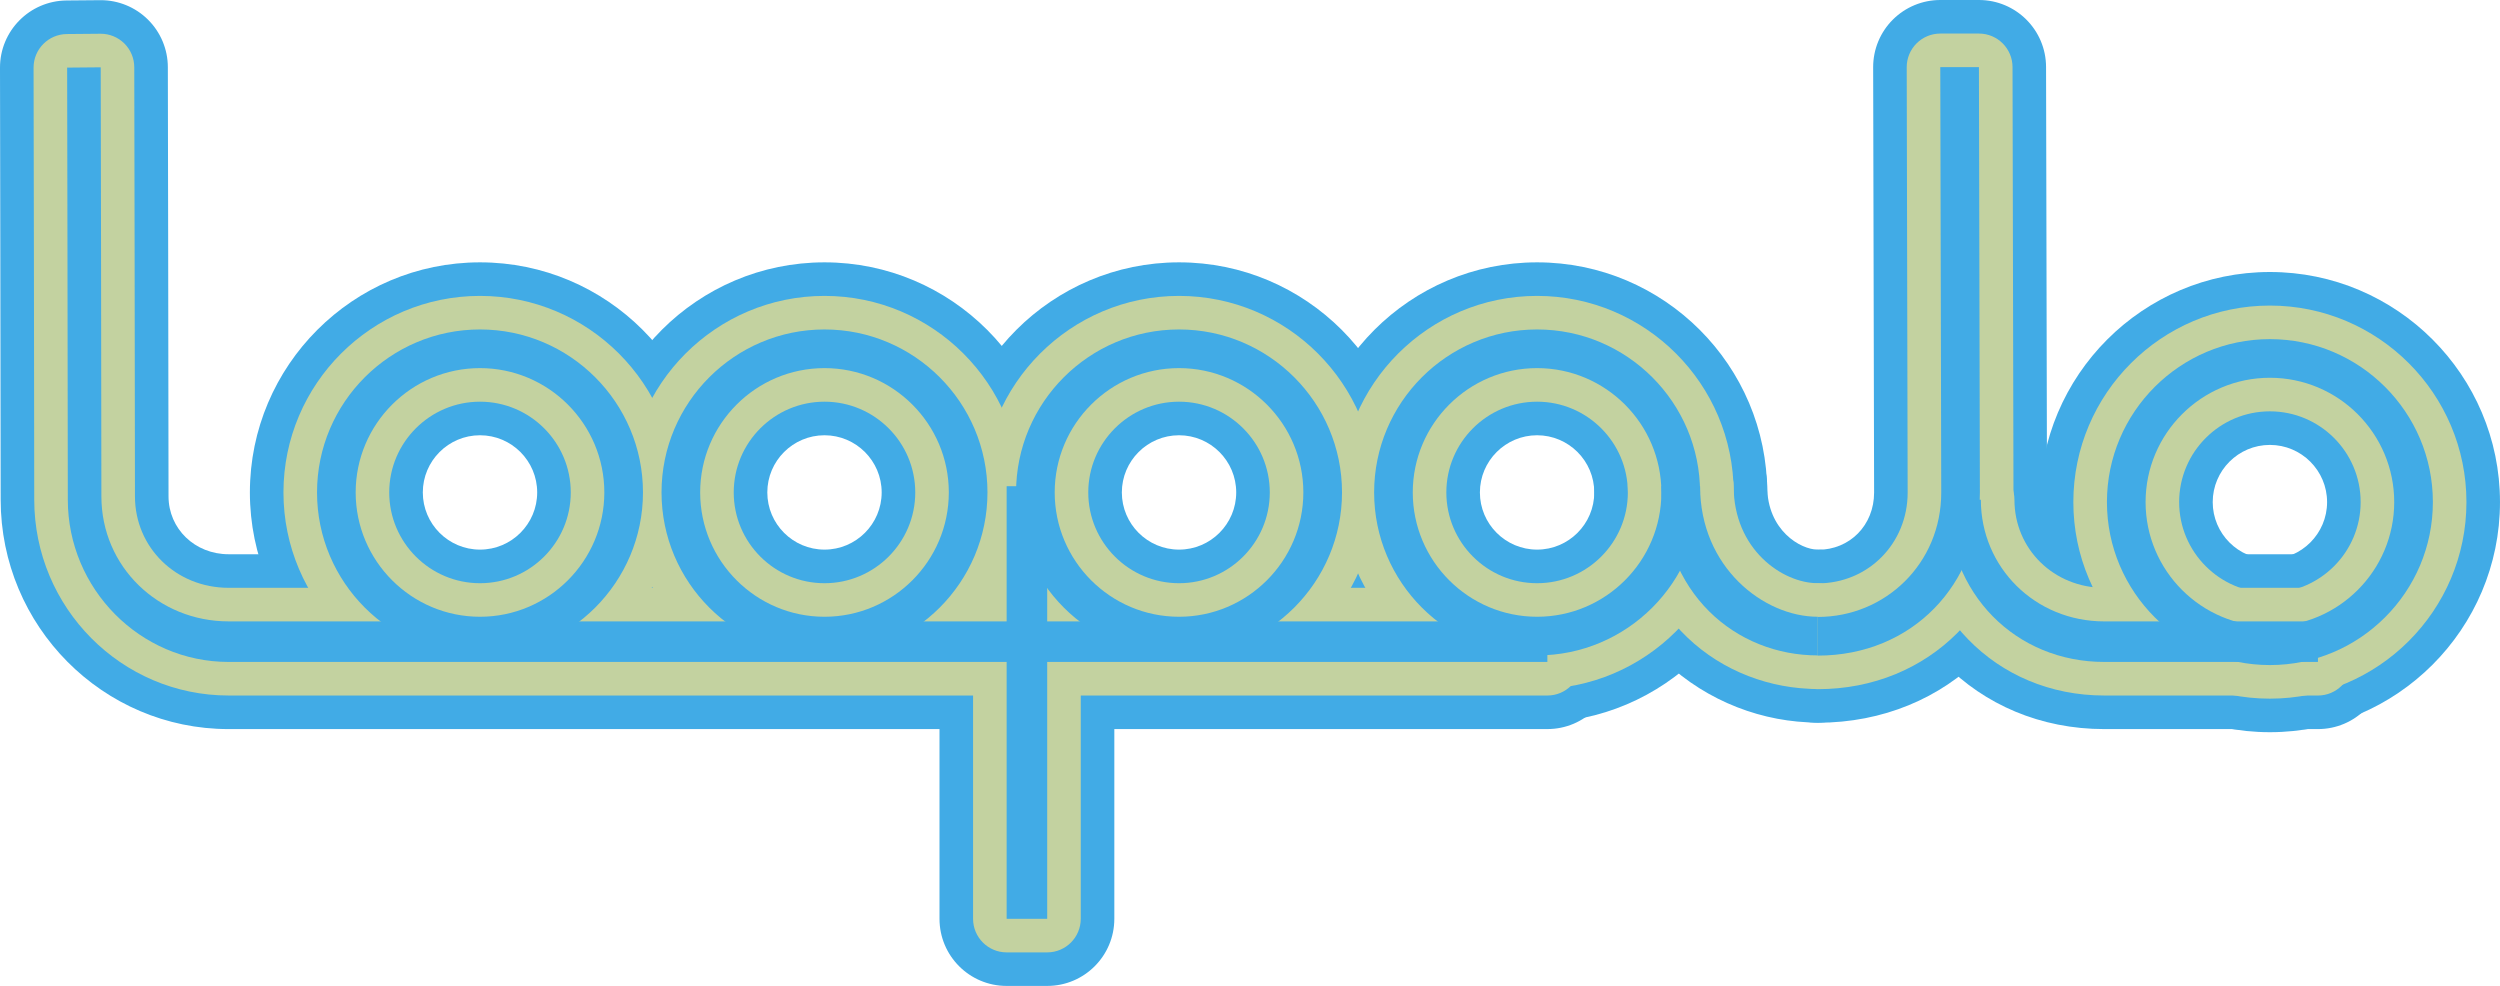
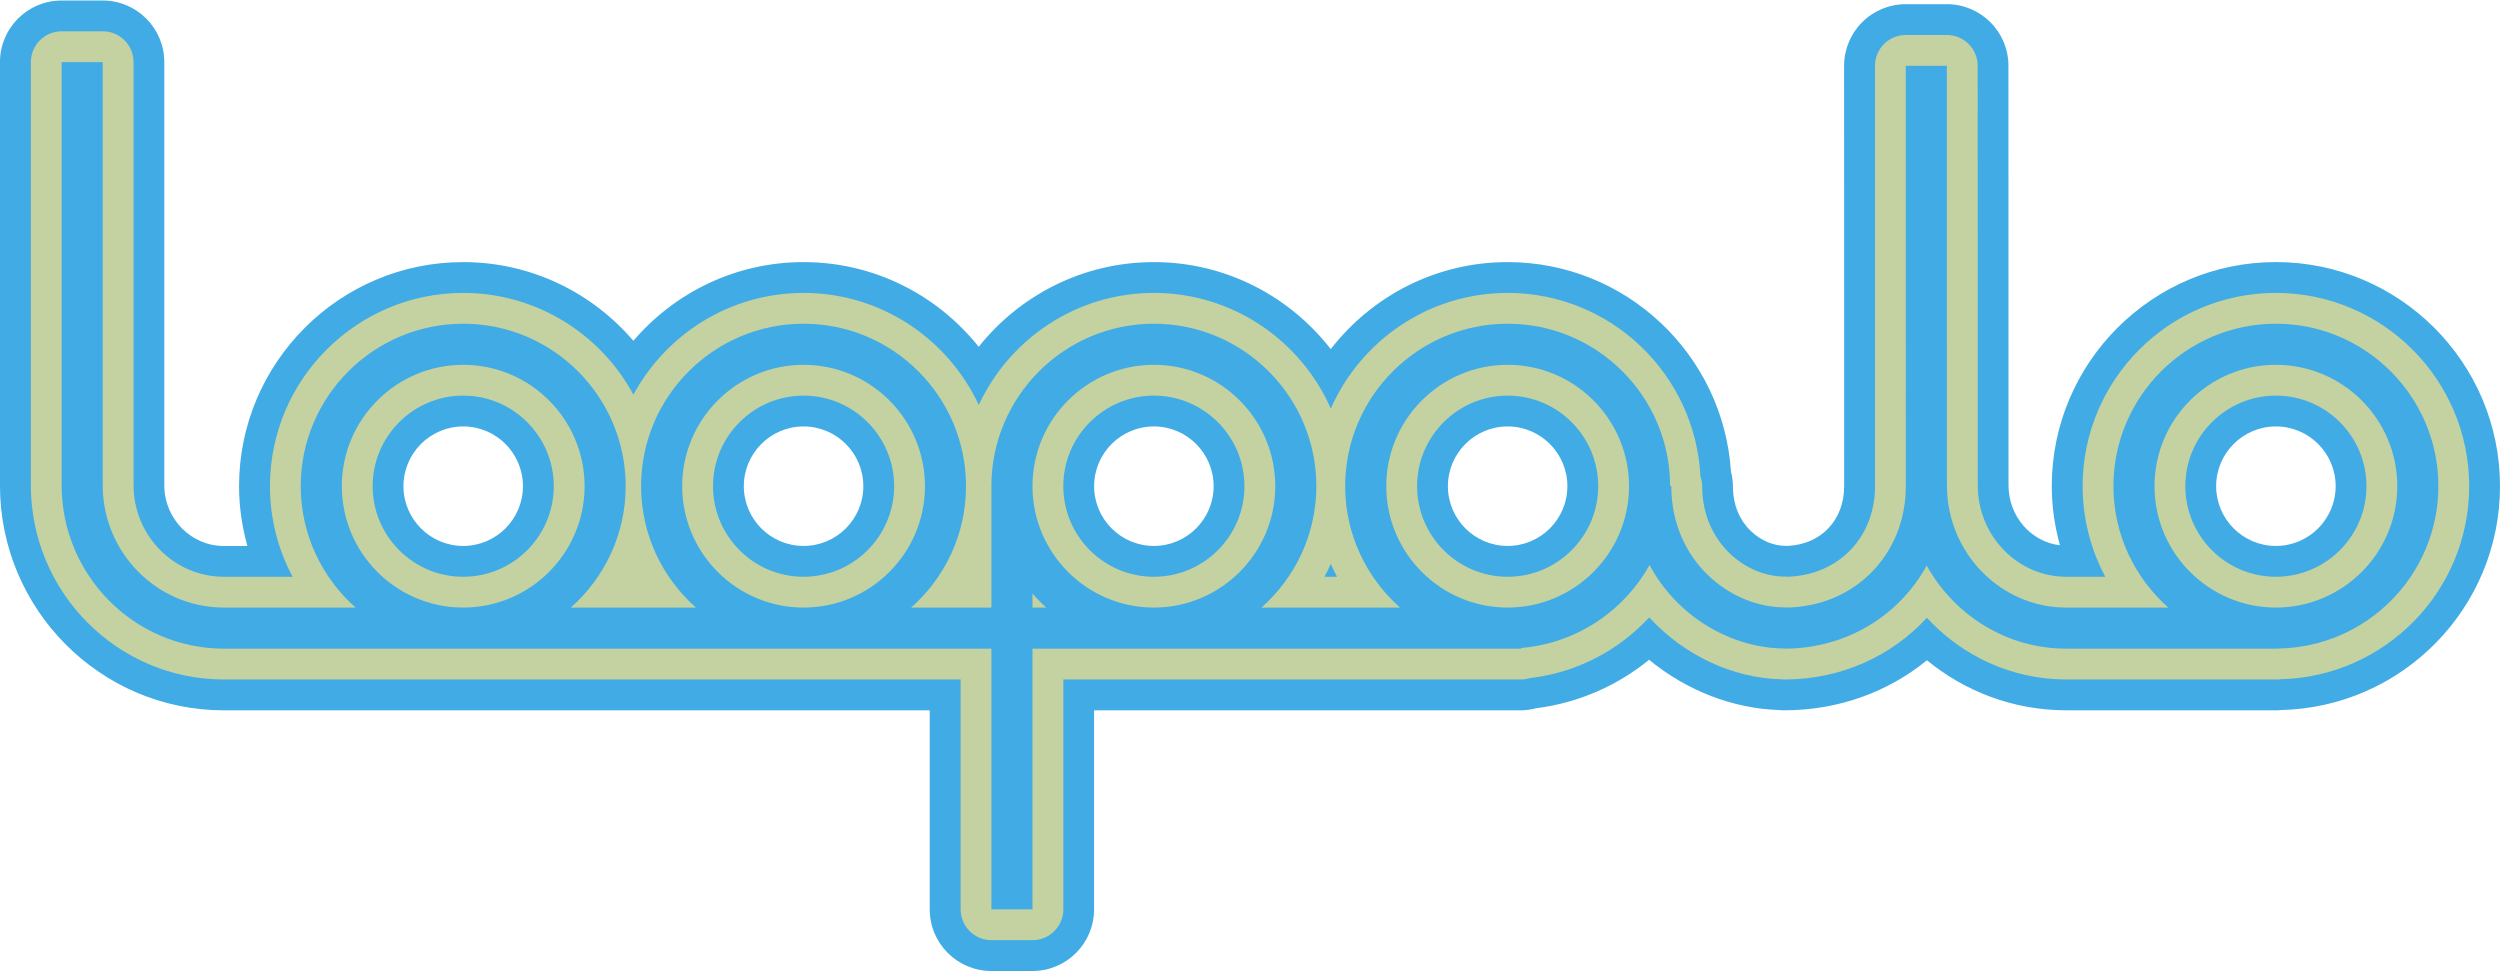
- <svg xmlns="http://www.w3.org/2000/svg" version="1.1" x="0px" y="0px" width="175px" height="69px" viewBox="0 0 175 69" overflow="visible" enable-background="new 0 0 175 69" xml:space="preserve">
-   <defs>
- </defs>
-   <path d="M33.6,45.879c-6.291,0-11.408-5.118-11.408-11.409c0-6.29,5.118-11.408,11.408-11.408c6.29,0,11.408,5.118,11.408,11.408  C45.008,40.761,39.89,45.879,33.6,45.879z M33.6,25.768c-4.798,0-8.703,3.904-8.703,8.702c0,4.799,3.905,8.703,8.703,8.703  s8.703-3.904,8.703-8.703C42.303,29.672,38.398,25.768,33.6,25.768z" />
-   <path d="M162.255,46.336H147.3c-6.163,0-10.99-4.731-10.99-11.355h2.35c0,4.731,3.796,8.517,8.641,8.517h14.955V46.336z" />
-   <path d="M57.715,45.879c-6.291,0-11.408-5.118-11.408-11.409c0-6.29,5.118-11.408,11.408-11.408c6.29,0,11.408,5.118,11.408,11.408  C69.123,40.761,64.004,45.879,57.715,45.879z M57.715,25.768c-4.799,0-8.703,3.904-8.703,8.702c0,4.799,3.904,8.703,8.703,8.703  c4.798,0,8.702-3.904,8.702-8.703C66.417,29.672,62.513,25.768,57.715,25.768z" />
-   <path d="M158.893,46.555c-6.291,0-11.408-5.118-11.408-11.408c0-6.29,5.117-11.408,11.408-11.408c6.29,0,11.408,5.118,11.408,11.408  C170.301,41.438,165.183,46.555,158.893,46.555z M158.893,26.444c-4.799,0-8.702,3.904-8.702,8.703c0,4.798,3.903,8.702,8.702,8.702  s8.702-3.904,8.702-8.702C167.595,30.348,163.692,26.444,158.893,26.444z" />
-   <path d="M82.533,45.879c-6.291,0-11.409-5.118-11.409-11.409c0-6.29,5.118-11.408,11.409-11.408c6.29,0,11.408,5.118,11.408,11.408  C93.941,40.761,88.823,45.879,82.533,45.879z M82.533,25.768c-4.799,0-8.704,3.904-8.704,8.702c0,4.799,3.905,8.703,8.704,8.703  c4.798,0,8.701-3.904,8.701-8.703C91.234,29.672,87.331,25.768,82.533,25.768z" />
-   <rect x="70.465" y="34.035" width="2.839" height="30.281" />
-   <path d="M107.596,45.879c-6.291,0-11.407-5.118-11.407-11.409c0-6.29,5.116-11.408,11.407-11.408s11.409,5.118,11.409,11.408  C119.005,40.761,113.887,45.879,107.596,45.879z M107.596,25.768c-4.798,0-8.702,3.904-8.702,8.702c0,4.799,3.904,8.703,8.702,8.703  c4.799,0,8.702-3.904,8.702-8.703C116.298,29.672,112.395,25.768,107.596,25.768z" />
-   <path d="M127.243,45.879c-5.678,0-10.944-4.274-10.944-11.845h2.707c0,5.678,4.452,9.139,8.237,9.139V45.879z" />
-   <path d="M108.317,46.336H16.002c-6.206,0-11.255-5.129-11.255-11.357C4.747,29.394,4.7,4.733,4.7,4.733l2.35-0.021  c0,0,0.047,24.444,0.047,30.03c0,4.932,3.995,8.755,8.905,8.755h92.314V46.336z" />
-   <path d="M127.243,45.892v-2.706c4.731,0,8.644-3.744,8.644-8.708L135.82,4.7h2.705l0.066,29.778  C138.591,40.878,133.867,45.892,127.243,45.892z" />
-   <path fill="#41ABE6" d="M33.6,50.579c-8.882,0-16.108-7.226-16.108-16.108c0-8.881,7.226-16.107,16.108-16.107  s16.107,7.226,16.107,16.107C49.708,43.353,42.482,50.579,33.6,50.579z M33.6,30.468c-2.208,0-4.003,1.795-4.003,4.002  c0,2.208,1.796,4.003,4.003,4.003s4.003-1.796,4.003-4.003C37.603,32.263,35.808,30.468,33.6,30.468z" />
-   <path fill="#41ABE6" d="M147.3,51.036c-8.944,0-15.689-6.901-15.689-16.055c0-2.595,2.104-4.7,4.699-4.7h2.35  c2.597,0,4.699,2.104,4.699,4.7c0,2.14,1.732,3.817,3.941,3.817h14.955c2.596,0,4.699,2.104,4.699,4.7v2.839  c0,2.596-2.104,4.699-4.699,4.699H147.3z" />
-   <path fill="#41ABE6" d="M57.715,50.579c-8.882,0-16.108-7.226-16.108-16.108c0-8.881,7.226-16.107,16.108-16.107  c8.881,0,16.107,7.226,16.107,16.107C73.822,43.353,66.596,50.579,57.715,50.579z M57.715,30.468c-2.208,0-4.003,1.795-4.003,4.002  c0,2.208,1.796,4.003,4.003,4.003c2.207,0,4.002-1.796,4.002-4.003C61.717,32.263,59.922,30.468,57.715,30.468z" />
-   <path fill="#41ABE6" d="M158.893,51.254c-8.882,0-16.107-7.226-16.107-16.107s7.226-16.107,16.107-16.107  c8.881,0,16.106,7.226,16.106,16.107S167.774,51.254,158.893,51.254z M158.893,31.144c-2.207,0-4.003,1.795-4.003,4.003  c0,2.207,1.796,4.002,4.003,4.002c2.206,0,4.003-1.796,4.003-4.002C162.896,32.939,161.099,31.144,158.893,31.144z" />
-   <path fill="#41ABE6" d="M82.533,50.579c-8.882,0-16.108-7.226-16.108-16.108c0-8.881,7.226-16.107,16.108-16.107  c8.881,0,16.107,7.226,16.107,16.107C98.641,43.353,91.415,50.579,82.533,50.579z M82.533,30.468c-2.208,0-4.004,1.795-4.004,4.002  c0,2.208,1.796,4.003,4.004,4.003c2.207,0,4.002-1.796,4.002-4.003C86.535,32.263,84.74,30.468,82.533,30.468z" />
-   <path fill="#41ABE6" d="M70.465,69.015c-2.596,0-4.7-2.104-4.7-4.699V34.035c0-2.595,2.104-4.7,4.7-4.7h2.839  c2.595,0,4.699,2.104,4.699,4.7v30.281c0,2.596-2.104,4.699-4.699,4.699H70.465z" />
-   <path fill="#41ABE6" d="M107.596,50.579c-8.882,0-16.107-7.226-16.107-16.108c0-8.881,7.225-16.107,16.107-16.107  c8.883,0,16.108,7.226,16.108,16.107C123.705,43.353,116.479,50.579,107.596,50.579z M107.596,30.468  c-2.207,0-4.003,1.795-4.003,4.002c0,2.208,1.796,4.003,4.003,4.003s4.003-1.796,4.003-4.003  C111.599,32.263,109.803,30.468,107.596,30.468z" />
-   <path fill="#41ABE6" d="M127.243,50.579c-7.584,0-15.644-5.799-15.644-16.544c0-2.595,2.104-4.7,4.699-4.7h2.707  c2.596,0,4.699,2.104,4.699,4.7c0,3.099,2.343,4.439,3.538,4.439c2.596,0,4.699,2.104,4.699,4.7v2.706  C131.942,48.475,129.838,50.579,127.243,50.579z" />
-   <path fill="#41ABE6" d="M16.002,51.036c-8.797,0-15.955-7.203-15.955-16.057C0.047,29.396,0,4.742,0,4.742  c-0.005-2.583,2.076-4.686,4.659-4.709c0,0,2.377-0.021,2.391-0.021c1.237,0,2.425,0.488,3.305,1.359  c0.89,0.88,1.392,2.08,1.394,3.331c0,0,0.048,24.451,0.048,30.04c0,2.274,1.847,4.055,4.206,4.055h92.314  c2.596,0,4.699,2.104,4.699,4.7v2.839c0,2.596-2.104,4.699-4.699,4.699H16.002z" />
-   <path fill="#41ABE6" d="M127.243,50.591c-2.596,0-4.699-2.104-4.699-4.699v-2.706c0-2.595,2.104-4.699,4.699-4.699  c2.248,0,3.944-1.724,3.944-4.009L131.121,4.71c-0.003-1.249,0.49-2.447,1.372-3.33C133.375,0.497,134.571,0,135.82,0h2.705  c2.592,0,4.694,2.098,4.699,4.689l0.066,29.778C143.291,43.664,136.392,50.591,127.243,50.591z" />
-   <path fill="#C3D2A0" d="M33.6,48.229c-7.586,0-13.758-6.172-13.758-13.759c0-7.586,6.171-13.757,13.758-13.757  s13.757,6.171,13.757,13.757C47.357,42.057,41.187,48.229,33.6,48.229z M33.6,28.118c-3.503,0-6.354,2.85-6.354,6.353  c0,3.503,2.851,6.354,6.354,6.354s6.353-2.85,6.353-6.354C39.953,30.967,37.103,28.118,33.6,28.118z" />
-   <path fill="#C3D2A0" d="M147.3,48.686c-7.605,0-13.34-5.892-13.34-13.705c0-1.298,1.052-2.35,2.35-2.35h2.35  c1.298,0,2.351,1.052,2.351,2.35c0,3.458,2.763,6.167,6.29,6.167h14.955c1.298,0,2.351,1.052,2.351,2.35v2.839  c0,1.298-1.053,2.35-2.351,2.35H147.3z" />
-   <path fill="#C3D2A0" d="M57.715,48.229c-7.586,0-13.758-6.172-13.758-13.759c0-7.586,6.171-13.757,13.758-13.757  c7.586,0,13.757,6.171,13.757,13.757C71.472,42.057,65.301,48.229,57.715,48.229z M57.715,28.118c-3.503,0-6.354,2.85-6.354,6.353  c0,3.503,2.85,6.354,6.354,6.354c3.502,0,6.353-2.85,6.353-6.354C64.067,30.967,61.217,28.118,57.715,28.118z" />
-   <path fill="#C3D2A0" d="M158.893,48.906c-7.587,0-13.759-6.172-13.759-13.759s6.172-13.757,13.759-13.757  c7.586,0,13.758,6.171,13.758,13.757S166.479,48.906,158.893,48.906z M158.893,28.794c-3.503,0-6.352,2.85-6.352,6.353  c0,3.502,2.849,6.352,6.352,6.352c3.502,0,6.352-2.85,6.352-6.352C165.245,31.644,162.395,28.794,158.893,28.794z" />
-   <path fill="#C3D2A0" d="M82.533,48.229c-7.586,0-13.758-6.172-13.758-13.759c0-7.586,6.172-13.757,13.758-13.757  c7.586,0,13.757,6.171,13.757,13.757C96.291,42.057,90.119,48.229,82.533,48.229z M82.533,28.118c-3.503,0-6.354,2.85-6.354,6.353  c0,3.503,2.851,6.354,6.354,6.354c3.502,0,6.352-2.85,6.352-6.354C88.885,30.967,86.036,28.118,82.533,28.118z" />
-   <path fill="#C3D2A0" d="M70.465,66.667c-1.298,0-2.35-1.053-2.35-2.351V34.035c0-1.298,1.051-2.35,2.35-2.35h2.839  c1.298,0,2.349,1.052,2.349,2.35v30.281c0,1.298-1.051,2.351-2.349,2.351H70.465z" />
-   <path fill="#C3D2A0" d="M107.596,48.229c-7.586,0-13.757-6.172-13.757-13.759c0-7.586,6.171-13.757,13.757-13.757  c7.587,0,13.759,6.171,13.759,13.757C121.355,42.057,115.183,48.229,107.596,48.229z M107.596,28.118  c-3.503,0-6.352,2.85-6.352,6.353c0,3.503,2.849,6.354,6.352,6.354c3.502,0,6.353-2.85,6.353-6.354  C113.949,30.967,111.098,28.118,107.596,28.118z" />
-   <path fill="#C3D2A0" d="M127.243,48.229c-6.606,0-13.294-4.875-13.294-14.194c0-1.298,1.052-2.35,2.35-2.35h2.707  c1.297,0,2.35,1.052,2.35,2.35c0,4.43,3.419,6.789,5.888,6.789c1.298,0,2.35,1.052,2.35,2.35v2.706  C129.592,47.176,128.541,48.229,127.243,48.229z" />
-   <path fill="#C3D2A0" d="M16.002,48.686c-7.502,0-13.605-6.148-13.605-13.707c0-5.584-0.047-30.242-0.047-30.242  C2.347,3.446,3.388,2.395,4.679,2.383c0,0,2.363-0.021,2.371-0.021c0.619,0,1.212,0.244,1.652,0.679  c0.445,0.44,0.696,1.04,0.697,1.666c0,0,0.048,24.447,0.048,30.035c0,3.591,2.879,6.405,6.556,6.405h92.314  c1.298,0,2.35,1.052,2.35,2.35v2.839c0,1.298-1.052,2.35-2.35,2.35H16.002z" />
-   <path fill="#C3D2A0" d="M127.243,48.242c-1.298,0-2.35-1.053-2.35-2.35v-2.706c0-1.297,1.052-2.35,2.35-2.35  c3.529,0,6.293-2.793,6.293-6.359l-0.066-29.773c-0.001-0.624,0.246-1.223,0.687-1.665c0.441-0.442,1.04-0.69,1.664-0.69h2.705  c1.296,0,2.348,1.048,2.351,2.344l0.066,29.778C140.942,42.324,135.052,48.242,127.243,48.242z" />
-   <path fill="#41ABE6" d="M33.6,45.879c-6.291,0-11.408-5.118-11.408-11.409c0-6.29,5.118-11.408,11.408-11.408  c6.29,0,11.408,5.118,11.408,11.408C45.008,40.761,39.89,45.879,33.6,45.879z M33.6,25.768c-4.798,0-8.703,3.904-8.703,8.702  c0,4.799,3.905,8.703,8.703,8.703s8.703-3.904,8.703-8.703C42.303,29.672,38.398,25.768,33.6,25.768z" />
-   <path fill="#41ABE6" d="M162.255,46.336H147.3c-6.163,0-10.99-4.731-10.99-11.355h2.35c0,4.731,3.796,8.517,8.641,8.517h14.955  V46.336z" />
-   <path fill="#41ABE6" d="M57.715,45.879c-6.291,0-11.408-5.118-11.408-11.409c0-6.29,5.118-11.408,11.408-11.408  c6.29,0,11.408,5.118,11.408,11.408C69.123,40.761,64.004,45.879,57.715,45.879z M57.715,25.768c-4.799,0-8.703,3.904-8.703,8.702  c0,4.799,3.904,8.703,8.703,8.703c4.798,0,8.702-3.904,8.702-8.703C66.417,29.672,62.513,25.768,57.715,25.768z" />
-   <path fill="#41ABE6" d="M158.893,46.555c-6.291,0-11.408-5.118-11.408-11.408c0-6.29,5.117-11.408,11.408-11.408  c6.29,0,11.408,5.118,11.408,11.408C170.301,41.438,165.183,46.555,158.893,46.555z M158.893,26.444  c-4.799,0-8.702,3.904-8.702,8.703c0,4.798,3.903,8.702,8.702,8.702s8.702-3.904,8.702-8.702  C167.595,30.348,163.692,26.444,158.893,26.444z" />
-   <path fill="#41ABE6" d="M82.533,45.879c-6.291,0-11.409-5.118-11.409-11.409c0-6.29,5.118-11.408,11.409-11.408  c6.29,0,11.408,5.118,11.408,11.408C93.941,40.761,88.823,45.879,82.533,45.879z M82.533,25.768c-4.799,0-8.704,3.904-8.704,8.702  c0,4.799,3.905,8.703,8.704,8.703c4.798,0,8.701-3.904,8.701-8.703C91.234,29.672,87.331,25.768,82.533,25.768z" />
-   <rect x="70.465" y="34.035" fill="#41ABE6" width="2.839" height="30.281" />
-   <path fill="#41ABE6" d="M107.596,45.879c-6.291,0-11.407-5.118-11.407-11.409c0-6.29,5.116-11.408,11.407-11.408  s11.409,5.118,11.409,11.408C119.005,40.761,113.887,45.879,107.596,45.879z M107.596,25.768c-4.798,0-8.702,3.904-8.702,8.702  c0,4.799,3.904,8.703,8.702,8.703c4.799,0,8.702-3.904,8.702-8.703C116.298,29.672,112.395,25.768,107.596,25.768z" />
-   <path fill="#41ABE6" d="M127.243,45.879c-5.678,0-10.944-4.274-10.944-11.845h2.707c0,5.678,4.452,9.139,8.237,9.139V45.879z" />
-   <path fill="#41ABE6" d="M108.317,46.336H16.002c-6.206,0-11.255-5.129-11.255-11.357C4.747,29.394,4.7,4.733,4.7,4.733l2.35-0.021  c0,0,0.047,24.444,0.047,30.03c0,4.932,3.995,8.755,8.905,8.755h92.314V46.336z" />
-   <path fill="#41ABE6" d="M127.243,45.892v-2.706c4.731,0,8.644-3.744,8.644-8.708L135.82,4.7h2.705l0.066,29.778  C138.591,40.878,133.867,45.892,127.243,45.892z" />
+ <svg xmlns="http://www.w3.org/2000/svg" version="1.1" id="Layer_1" x="0px" y="0px" width="175px" height="68px" viewBox="-32.636 98.049 175 68" enable-background="new -32.636 98.049 175 68" xml:space="preserve">
+   <path d="M126.852,143.455h-14.848c-6.194,0-11.232-5.13-11.232-11.438h2.876c0,4.721,3.748,8.562,8.356,8.562h14.848V143.455z" />
+   <path d="M-0.211,143.455c-6.271,0-11.373-5.102-11.373-11.373s5.102-11.373,11.373-11.373c6.271,0,11.373,5.102,11.373,11.373  S6.06,143.455-0.211,143.455z M-0.211,123.586c-4.685,0-8.497,3.811-8.497,8.496s3.812,8.497,8.497,8.497  c4.685,0,8.496-3.812,8.496-8.497S4.474,123.586-0.211,123.586z" />
+   <path d="M23.614,143.455c-6.271,0-11.373-5.102-11.373-11.373s5.102-11.373,11.373-11.373c6.271,0,11.373,5.102,11.373,11.373  S29.885,143.455,23.614,143.455z M23.614,123.586c-4.685,0-8.497,3.811-8.497,8.496s3.812,8.497,8.497,8.497  c4.686,0,8.497-3.812,8.497-8.497S28.3,123.586,23.614,123.586z" />
+   <path d="M126.677,143.455c-6.271,0-11.373-5.102-11.373-11.374c0-6.271,5.102-11.372,11.373-11.372s11.373,5.102,11.373,11.372  C138.05,138.354,132.948,143.455,126.677,143.455z M126.677,123.586c-4.686,0-8.497,3.811-8.497,8.495  c0,4.686,3.812,8.498,8.497,8.498c4.685,0,8.497-3.812,8.497-8.498C135.174,127.396,131.361,123.586,126.677,123.586z" />
+   <path d="M48.135,143.455c-6.271,0-11.373-5.102-11.373-11.373s5.102-11.373,11.373-11.373c6.271,0,11.374,5.102,11.374,11.373  S54.406,143.455,48.135,143.455z M48.135,123.586c-4.686,0-8.497,3.811-8.497,8.496s3.812,8.497,8.497,8.497  c4.685,0,8.497-3.812,8.497-8.497S52.82,123.586,48.135,123.586z" />
+   <rect x="36.762" y="132.082" width="2.876" height="29.62" />
+   <path d="M72.899,143.455c-6.271,0-11.373-5.102-11.373-11.373s5.102-11.373,11.373-11.373s11.373,5.102,11.373,11.373  S79.17,143.455,72.899,143.455z M72.899,123.586c-4.685,0-8.496,3.811-8.496,8.496s3.811,8.497,8.496,8.497s8.497-3.812,8.497-8.497  S77.584,123.586,72.899,123.586z" />
+   <path d="M73.851,143.455h-90.816c-6.262,0-11.356-5.13-11.356-11.437v-29.622h2.876v29.622c0,4.721,3.804,8.561,8.48,8.561h90.816  V143.455z" />
+   <path d="M92.271,143.455l-0.002-0.012c-5.195-0.021-10.788-4.365-10.788-11.374h2.875c0,5.248,4.126,8.498,7.95,8.498l0.001,0.012  c4.829-0.019,8.465-3.668,8.465-8.503l-0.005-29.422h2.876l0.005,29.422C103.647,138.457,98.649,143.455,92.271,143.455z" />
+   <path fill="#41ABE6" d="M142.364,132.081c0-8.648-7.037-15.687-15.688-15.687c-8.649,0-15.688,7.038-15.688,15.687  c0,1.434,0.21,2.816,0.571,4.137c-2.018-0.235-3.599-2.018-3.599-4.2l0,0l-0.005-29.364c-0.001-2.382-1.932-4.313-4.314-4.313  h-2.876c-1.145,0-2.242,0.455-3.051,1.264c-0.81,0.81-1.264,1.907-1.264,3.052l0.005,29.421c0,2.376-1.604,4.066-3.928,4.183  c-0.074-0.004-0.148-0.006-0.224-0.006c-1.467,0-3.635-1.33-3.635-4.184c0-0.357-0.056-0.698-0.138-1.03  c-0.541-8.163-7.336-14.645-15.634-14.645c-5.034,0-9.509,2.394-12.381,6.091c-2.873-3.697-7.349-6.091-12.382-6.091  c-4.961,0-9.384,2.322-12.26,5.929c-2.877-3.606-7.3-5.929-12.261-5.929c-4.766,0-9.033,2.144-11.913,5.509  c-2.879-3.365-7.147-5.509-11.913-5.509c-8.65,0-15.688,7.038-15.688,15.688c0,1.45,0.213,2.849,0.583,4.183h-1.65  c-2.297,0-4.166-1.905-4.166-4.246v-29.622c0-2.383-1.932-4.314-4.314-4.314h-2.876c-2.383,0-4.314,1.932-4.314,4.314v29.622  c0,8.685,7.03,15.751,15.671,15.751h49.413v13.933c0,2.383,1.932,4.314,4.314,4.314h2.876c2.383,0,4.314-1.932,4.314-4.314V147.77  h29.898c0.361,0,0.707-0.058,1.042-0.142c2.975-0.38,5.695-1.585,7.911-3.395c2.636,2.171,5.885,3.411,9.057,3.517  c0.136,0.014,0.272,0.02,0.41,0.02c3.825,0,7.288-1.305,9.982-3.501c2.67,2.186,6.06,3.501,9.751,3.501h14.848  c0.061,0,0.116-0.016,0.177-0.018C135.516,147.562,142.364,140.614,142.364,132.081z M72.899,127.899  c2.306,0,4.182,1.877,4.182,4.183c0,2.307-1.876,4.183-4.182,4.183s-4.182-1.876-4.182-4.183  C68.717,129.776,70.593,127.899,72.899,127.899z M48.135,127.899c2.307,0,4.183,1.877,4.183,4.183c0,2.307-1.876,4.183-4.183,4.183  c-2.306,0-4.183-1.876-4.183-4.183C43.953,129.776,45.829,127.899,48.135,127.899z M23.614,127.899c2.306,0,4.183,1.877,4.183,4.183  c0,2.307-1.876,4.183-4.183,4.183s-4.182-1.876-4.182-4.183C19.432,129.776,21.308,127.899,23.614,127.899z M-4.394,132.082  c0-2.306,1.876-4.183,4.183-4.183s4.182,1.877,4.182,4.183c0,2.307-1.876,4.183-4.182,4.183S-4.394,134.389-4.394,132.082z   M126.677,127.899c2.307,0,4.183,1.876,4.183,4.182c0,2.308-1.876,4.184-4.183,4.184c-2.306,0-4.183-1.876-4.183-4.184  C122.494,129.775,124.371,127.899,126.677,127.899z" />
+   <path fill="#C3D2A0" d="M140.207,132.081c0-7.459-6.069-13.528-13.53-13.528s-13.529,6.069-13.529,13.528  c0,2.291,0.576,4.448,1.586,6.342h-2.729c-3.418,0-6.199-2.874-6.199-6.405l0,0l-0.005-29.363c0-1.191-0.966-2.156-2.157-2.156  h-2.876c-0.571,0-1.12,0.227-1.525,0.631c-0.404,0.405-0.632,0.954-0.631,1.525l0.004,29.422c0,3.596-2.56,6.234-6.115,6.343  c-0.063-0.006-0.129-0.009-0.193-0.009c-2.786,0-5.793-2.425-5.793-6.341c0-0.238-0.048-0.464-0.12-0.679  c-0.363-7.138-6.267-12.838-13.494-12.838c-5.527,0-10.284,3.335-12.381,8.096c-2.098-4.761-6.855-8.096-12.382-8.096  c-5.428,0-10.107,3.22-12.26,7.844c-2.154-4.624-6.833-7.844-12.261-7.844c-5.144,0-9.625,2.886-11.913,7.123  c-2.288-4.237-6.769-7.123-11.913-7.123c-7.461,0-13.53,6.069-13.53,13.529c0,2.291,0.577,4.448,1.585,6.341h-4.809  c-3.487,0-6.323-2.874-6.323-6.404v-29.622c0-1.191-0.966-2.157-2.157-2.157h-2.876c-1.191,0-2.157,0.966-2.157,2.157v29.622  c0,7.496,6.062,13.594,13.514,13.594h51.57v16.09c0,1.191,0.966,2.157,2.157,2.157h2.876c1.191,0,2.157-0.966,2.157-2.157v-16.09  h32.056c0.212,0,0.413-0.04,0.606-0.097c3.288-0.38,6.211-1.945,8.351-4.253c2.456,2.693,5.88,4.246,9.2,4.334  c0.086,0.011,0.174,0.016,0.262,0.016c3.991,0,7.517-1.655,9.973-4.318c2.445,2.65,5.911,4.318,9.761,4.318h14.848  c0.061,0,0.117-0.013,0.177-0.018C134.326,145.405,140.207,139.424,140.207,132.081z M60.955,138.423H60.08  c0.158-0.295,0.302-0.599,0.438-0.906C60.653,137.824,60.797,138.128,60.955,138.423z M48.135,125.742c3.496,0,6.34,2.845,6.34,6.34  c0,3.496-2.844,6.341-6.34,6.341c-3.496,0-6.34-2.845-6.34-6.341C41.795,128.587,44.639,125.742,48.135,125.742z M23.614,125.742  c3.496,0,6.34,2.845,6.34,6.34c0,3.496-2.844,6.341-6.34,6.341c-3.496,0-6.339-2.845-6.339-6.341  C17.275,128.587,20.119,125.742,23.614,125.742z M-6.551,132.082c0-3.495,2.844-6.34,6.34-6.34c3.496,0,6.339,2.845,6.339,6.34  c0,3.496-2.844,6.341-6.339,6.341C-3.707,138.423-6.551,135.578-6.551,132.082z M72.899,138.423c-3.495,0-6.339-2.845-6.339-6.341  c0-3.495,2.844-6.34,6.339-6.34c3.496,0,6.339,2.845,6.339,6.34C79.238,135.578,76.395,138.423,72.899,138.423z M126.677,138.423  c-3.495,0-6.34-2.845-6.34-6.342c0-3.495,2.845-6.339,6.34-6.339s6.34,2.844,6.34,6.339  C133.017,135.578,130.172,138.423,126.677,138.423z" />
+   <path fill="#41ABE6" d="M126.677,120.709c-6.271,0-11.373,5.102-11.373,11.372c0,3.381,1.49,6.413,3.84,8.498h-7.14  c-4.608,0-8.356-3.841-8.356-8.562l-0.005-29.363h-2.876l0.005,29.422c0,4.835-3.636,8.484-8.465,8.503l-0.001-0.012  c-3.823,0-7.95-3.25-7.95-8.498h-0.085c-0.007-6.266-5.105-11.36-11.372-11.36c-6.271,0-11.373,5.102-11.373,11.373  c0,3.381,1.491,6.412,3.839,8.497h-9.697c2.349-2.085,3.84-5.116,3.84-8.497c0-6.271-5.103-11.373-11.374-11.373  c-6.271,0-11.373,5.102-11.373,11.373v8.497h-5.614c2.349-2.085,3.839-5.116,3.839-8.497c0-6.271-5.102-11.373-11.373-11.373  c-6.271,0-11.373,5.102-11.373,11.373c0,3.381,1.491,6.412,3.839,8.497H7.322c2.349-2.085,3.839-5.116,3.839-8.497  c0-6.271-5.102-11.373-11.373-11.373c-6.271,0-11.373,5.102-11.373,11.373c0,3.381,1.491,6.412,3.839,8.497h-9.22  c-4.676,0-8.48-3.84-8.48-8.561v-29.622h-2.876v29.622c0,6.307,5.094,11.437,11.356,11.437h53.727v18.247h2.876v-18.247h34.213  v-0.048c3.865-0.323,7.184-2.581,8.983-5.805c1.971,3.686,5.797,5.826,9.435,5.841l0.002,0.012c4.344,0,8.043-2.32,9.964-5.813  c1.932,3.466,5.583,5.813,9.77,5.813h14.848v-0.009c6.19-0.095,11.198-5.151,11.198-11.365  C138.05,125.811,132.948,120.709,126.677,120.709z M-0.211,140.579c-4.685,0-8.497-3.812-8.497-8.497s3.812-8.496,8.497-8.496  c4.685,0,8.496,3.811,8.496,8.496S4.474,140.579-0.211,140.579z M23.614,140.579c-4.685,0-8.497-3.812-8.497-8.497  s3.812-8.496,8.497-8.496c4.686,0,8.497,3.811,8.497,8.496S28.3,140.579,23.614,140.579z M39.638,140.579v-0.975  c0.304,0.342,0.622,0.671,0.963,0.975H39.638z M48.135,140.579c-4.686,0-8.497-3.812-8.497-8.497s3.812-8.496,8.497-8.496  c4.685,0,8.497,3.811,8.497,8.496S52.82,140.579,48.135,140.579z M72.899,140.579c-4.685,0-8.496-3.812-8.496-8.497  s3.811-8.496,8.496-8.496s8.497,3.811,8.497,8.496S77.584,140.579,72.899,140.579z M126.677,140.579  c-4.686,0-8.497-3.812-8.497-8.498c0-4.685,3.812-8.495,8.497-8.495c4.685,0,8.497,3.811,8.497,8.495  C135.174,136.767,131.361,140.579,126.677,140.579z" />
</svg>
